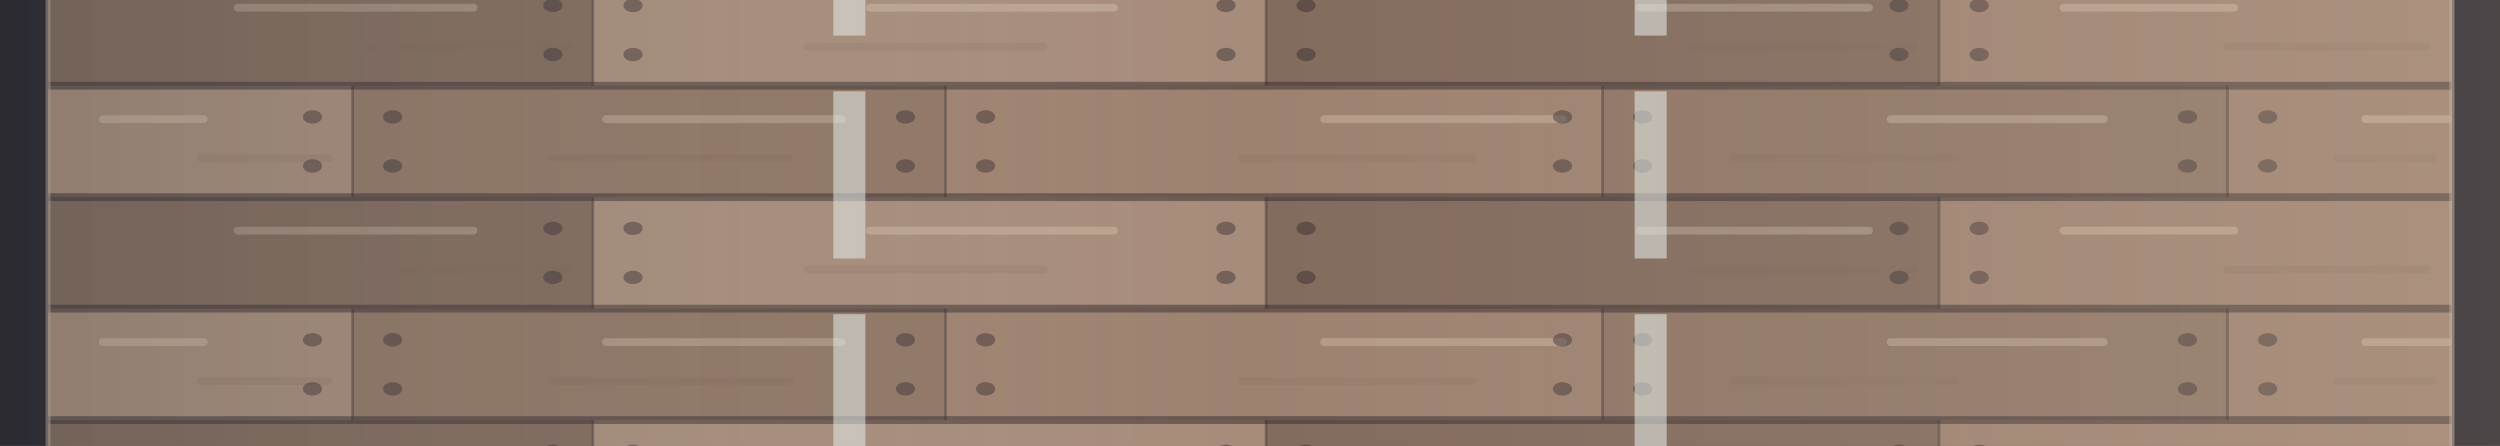
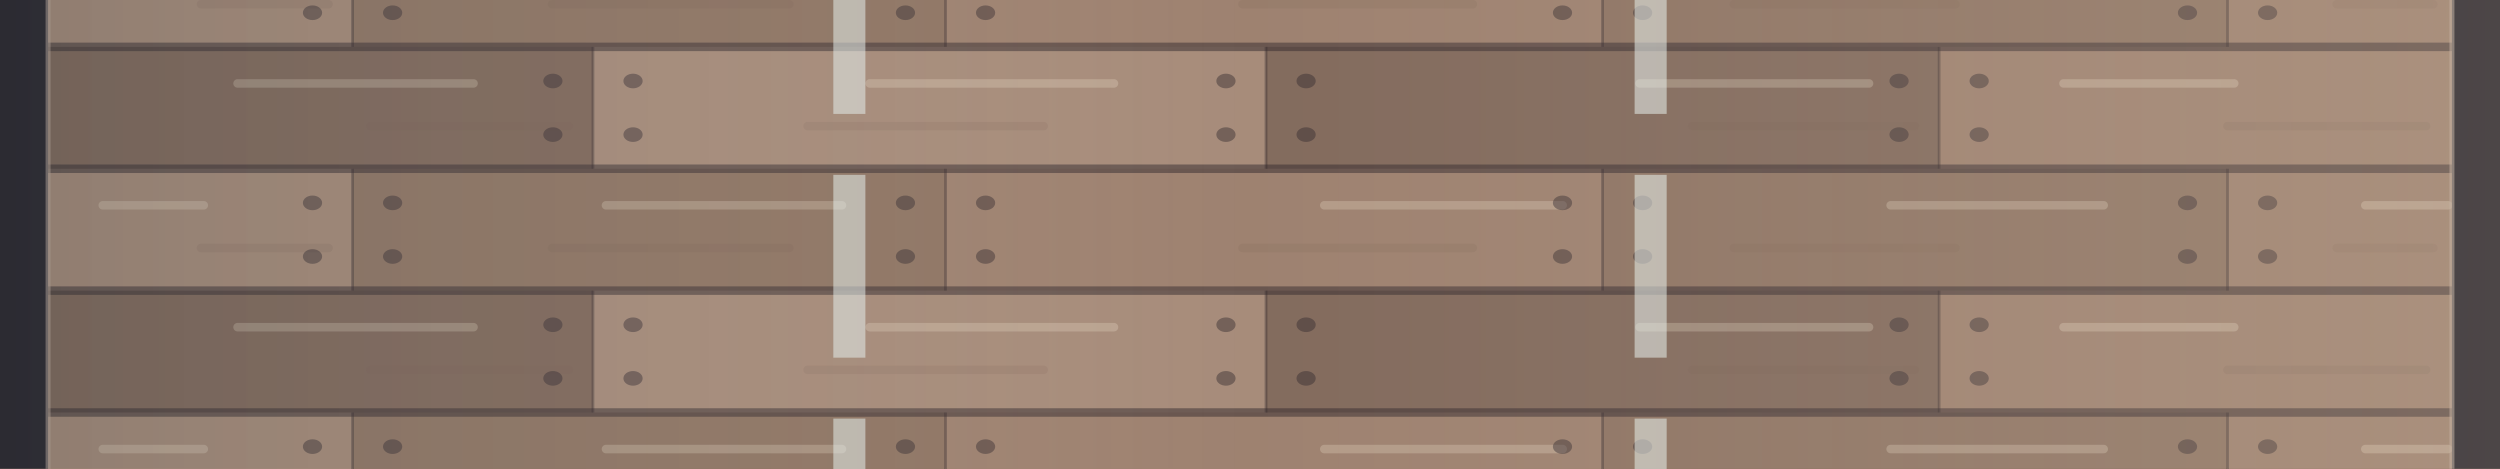
- <svg xmlns="http://www.w3.org/2000/svg" width="858" height="153" viewBox="0 0 858 153">
-   <rect width="858" height="153" fill="#8E7362" />
-   <rect x="0" y="-47.08" width="121" height="38.85" fill="#a58a78" />
-   <rect x="121" y="-47.08" width="203.5" height="38.85" fill="#907664" />
-   <rect x="324.5" y="-47.08" width="225.5" height="38.85" fill="#9e8270" />
-   <rect x="550" y="-47.08" width="214.5" height="38.85" fill="#8f7564" />
-   <rect x="764.5" y="-47.08" width="93.5" height="38.85" fill="#9c806e" />
-   <rect x="0" y="-8.83" width="203.5" height="38.85" fill="#826a5c" />
-   <rect x="203.5" y="-8.83" width="231" height="38.85" fill="#a78c7a" />
-   <rect x="434.5" y="-8.83" width="231" height="38.85" fill="#836b5d" />
-   <rect x="665.5" y="-8.83" width="192.5" height="38.85" fill="#9d816f" />
-   <rect x="0" y="29.42" width="121" height="38.85" fill="#a58a78" />
-   <rect x="121" y="29.42" width="203.5" height="38.85" fill="#907664" />
-   <rect x="324.5" y="29.42" width="225.5" height="38.85" fill="#9e8270" />
-   <rect x="550" y="29.42" width="214.5" height="38.85" fill="#8f7564" />
-   <rect x="764.5" y="29.42" width="93.5" height="38.85" fill="#9c806e" />
-   <rect x="0" y="67.67" width="203.5" height="38.85" fill="#826a5c" />
-   <rect x="203.5" y="67.67" width="231" height="38.85" fill="#a78c7a" />
-   <rect x="434.5" y="67.67" width="231" height="38.85" fill="#836b5d" />
-   <rect x="665.5" y="67.67" width="192.5" height="38.85" fill="#9d816f" />
-   <rect x="0" y="105.92" width="121" height="38.85" fill="#a58a78" />
-   <rect x="121" y="105.92" width="203.5" height="38.85" fill="#907664" />
-   <rect x="324.5" y="105.92" width="225.5" height="38.85" fill="#9e8270" />
-   <rect x="550" y="105.92" width="214.5" height="38.85" fill="#8f7564" />
-   <rect x="764.5" y="105.92" width="93.5" height="38.85" fill="#9c806e" />
-   <rect x="0" y="144.17" width="203.5" height="38.85" fill="#826a5c" />
-   <rect x="203.5" y="144.17" width="231" height="38.85" fill="#a78c7a" />
-   <rect x="434.5" y="144.17" width="231" height="38.85" fill="#836b5d" />
-   <rect x="665.5" y="144.17" width="192.5" height="38.85" fill="#9d816f" />
-   <rect x="0" y="182.42" width="121" height="38.85" fill="#a58a78" />
-   <rect x="121" y="182.42" width="203.5" height="38.85" fill="#907664" />
-   <rect x="324.5" y="182.42" width="225.5" height="38.85" fill="#9e8270" />
-   <rect x="550" y="182.42" width="214.5" height="38.85" fill="#8f7564" />
-   <rect x="764.5" y="182.42" width="93.5" height="38.85" fill="#9c806e" />
-   <rect x="0" y="220.67" width="203.5" height="38.85" fill="#826a5c" />
-   <rect x="203.5" y="220.67" width="231" height="38.85" fill="#a78c7a" />
-   <rect x="434.5" y="220.67" width="231" height="38.85" fill="#836b5d" />
-   <rect x="665.5" y="220.67" width="192.5" height="38.85" fill="#9d816f" />
-   <path d="M35.27 -35.6H69.94" stroke="#FFF6DE" stroke-opacity="0.22" stroke-width="2.68" stroke-linecap="round" />
-   <path d="M68.98 -22.21H112.75" stroke="#786255" stroke-opacity="0.16" stroke-width="2.68" stroke-linecap="round" />
-   <path d="M207.97 -35.6H288.97" stroke="#FFF6DE" stroke-opacity="0.22" stroke-width="2.68" stroke-linecap="round" />
-   <path d="M189.42 -22.21H270.93" stroke="#786255" stroke-opacity="0.16" stroke-width="2.68" stroke-linecap="round" />
-   <path d="M454.48 -35.6H536.31" stroke="#FFF6DE" stroke-opacity="0.22" stroke-width="2.68" stroke-linecap="round" />
-   <path d="M426.4 -22.21H505.49" stroke="#786255" stroke-opacity="0.16" stroke-width="2.68" stroke-linecap="round" />
-   <path d="M648.86 -35.6H721.99" stroke="#FFF6DE" stroke-opacity="0.22" stroke-width="2.68" stroke-linecap="round" />
-   <path d="M595.03 -22.21H671.11" stroke="#786255" stroke-opacity="0.16" stroke-width="2.68" stroke-linecap="round" />
-   <path d="M811.77 -35.6H840.24" stroke="#FFF6DE" stroke-opacity="0.22" stroke-width="2.68" stroke-linecap="round" />
-   <path d="M801.96 -22.21H835.09" stroke="#786255" stroke-opacity="0.16" stroke-width="2.68" stroke-linecap="round" />
-   <path d="M81.53 2.65H162.53" stroke="#FFF6DE" stroke-opacity="0.22" stroke-width="2.68" stroke-linecap="round" />
-   <path d="M127.09 16.04H195.25" stroke="#786255" stroke-opacity="0.16" stroke-width="2.68" stroke-linecap="round" />
-   <path d="M298.49 2.65H382.31" stroke="#FFF6DE" stroke-opacity="0.22" stroke-width="2.68" stroke-linecap="round" />
-   <path d="M277.17 16.04H358.19" stroke="#786255" stroke-opacity="0.16" stroke-width="2.68" stroke-linecap="round" />
-   <path d="M562.7 2.65H641.46" stroke="#FFF6DE" stroke-opacity="0.22" stroke-width="2.68" stroke-linecap="round" />
-   <path d="M580.67 16.04H657.25" stroke="#786255" stroke-opacity="0.16" stroke-width="2.68" stroke-linecap="round" />
-   <path d="M708.18 2.65H766.8" stroke="#FFF6DE" stroke-opacity="0.22" stroke-width="2.68" stroke-linecap="round" />
-   <path d="M764.45 16.04H832.66" stroke="#786255" stroke-opacity="0.16" stroke-width="2.68" stroke-linecap="round" />
-   <path d="M35.27 40.9H69.94" stroke="#FFF6DE" stroke-opacity="0.22" stroke-width="2.68" stroke-linecap="round" />
-   <path d="M68.98 54.29H112.75" stroke="#786255" stroke-opacity="0.16" stroke-width="2.68" stroke-linecap="round" />
-   <path d="M207.97 40.9H288.97" stroke="#FFF6DE" stroke-opacity="0.22" stroke-width="2.68" stroke-linecap="round" />
-   <path d="M189.42 54.29H270.93" stroke="#786255" stroke-opacity="0.16" stroke-width="2.68" stroke-linecap="round" />
-   <path d="M454.48 40.9H536.31" stroke="#FFF6DE" stroke-opacity="0.22" stroke-width="2.68" stroke-linecap="round" />
-   <path d="M426.4 54.29H505.49" stroke="#786255" stroke-opacity="0.16" stroke-width="2.68" stroke-linecap="round" />
-   <path d="M648.86 40.9H721.99" stroke="#FFF6DE" stroke-opacity="0.22" stroke-width="2.68" stroke-linecap="round" />
-   <path d="M595.03 54.29H671.11" stroke="#786255" stroke-opacity="0.16" stroke-width="2.68" stroke-linecap="round" />
-   <path d="M811.77 40.9H840.24" stroke="#FFF6DE" stroke-opacity="0.22" stroke-width="2.68" stroke-linecap="round" />
-   <path d="M801.96 54.29H835.09" stroke="#786255" stroke-opacity="0.16" stroke-width="2.68" stroke-linecap="round" />
-   <path d="M81.53 79.15H162.53" stroke="#FFF6DE" stroke-opacity="0.22" stroke-width="2.68" stroke-linecap="round" />
-   <path d="M127.09 92.54H195.25" stroke="#786255" stroke-opacity="0.16" stroke-width="2.68" stroke-linecap="round" />
-   <path d="M298.49 79.15H382.31" stroke="#FFF6DE" stroke-opacity="0.22" stroke-width="2.68" stroke-linecap="round" />
-   <path d="M277.17 92.54H358.19" stroke="#786255" stroke-opacity="0.16" stroke-width="2.68" stroke-linecap="round" />
-   <path d="M562.7 79.15H641.46" stroke="#FFF6DE" stroke-opacity="0.22" stroke-width="2.68" stroke-linecap="round" />
-   <path d="M580.67 92.54H657.25" stroke="#786255" stroke-opacity="0.16" stroke-width="2.68" stroke-linecap="round" />
-   <path d="M708.18 79.15H766.8" stroke="#FFF6DE" stroke-opacity="0.22" stroke-width="2.68" stroke-linecap="round" />
-   <path d="M764.45 92.54H832.66" stroke="#786255" stroke-opacity="0.16" stroke-width="2.68" stroke-linecap="round" />
-   <path d="M35.27 117.4H69.94" stroke="#FFF6DE" stroke-opacity="0.22" stroke-width="2.68" stroke-linecap="round" />
-   <path d="M68.98 130.79H112.75" stroke="#786255" stroke-opacity="0.16" stroke-width="2.68" stroke-linecap="round" />
-   <path d="M207.97 117.4H288.97" stroke="#FFF6DE" stroke-opacity="0.22" stroke-width="2.68" stroke-linecap="round" />
-   <path d="M189.42 130.79H270.93" stroke="#786255" stroke-opacity="0.16" stroke-width="2.68" stroke-linecap="round" />
-   <path d="M454.48 117.4H536.31" stroke="#FFF6DE" stroke-opacity="0.22" stroke-width="2.68" stroke-linecap="round" />
-   <path d="M426.4 130.79H505.49" stroke="#786255" stroke-opacity="0.16" stroke-width="2.68" stroke-linecap="round" />
-   <path d="M648.86 117.4H721.99" stroke="#FFF6DE" stroke-opacity="0.22" stroke-width="2.68" stroke-linecap="round" />
-   <path d="M595.03 130.79H671.11" stroke="#786255" stroke-opacity="0.16" stroke-width="2.68" stroke-linecap="round" />
-   <path d="M811.77 117.4H840.24" stroke="#FFF6DE" stroke-opacity="0.22" stroke-width="2.68" stroke-linecap="round" />
-   <path d="M801.96 130.79H835.09" stroke="#786255" stroke-opacity="0.16" stroke-width="2.68" stroke-linecap="round" />
-   <path d="M81.53 155.65H162.53" stroke="#FFF6DE" stroke-opacity="0.22" stroke-width="2.68" stroke-linecap="round" />
-   <path d="M127.09 169.04H195.25" stroke="#786255" stroke-opacity="0.16" stroke-width="2.68" stroke-linecap="round" />
-   <path d="M298.49 155.65H382.31" stroke="#FFF6DE" stroke-opacity="0.22" stroke-width="2.68" stroke-linecap="round" />
-   <path d="M277.17 169.04H358.19" stroke="#786255" stroke-opacity="0.16" stroke-width="2.68" stroke-linecap="round" />
-   <path d="M562.7 155.65H641.46" stroke="#FFF6DE" stroke-opacity="0.22" stroke-width="2.68" stroke-linecap="round" />
-   <path d="M580.67 169.04H657.25" stroke="#786255" stroke-opacity="0.16" stroke-width="2.68" stroke-linecap="round" />
-   <path d="M708.18 155.65H766.8" stroke="#FFF6DE" stroke-opacity="0.22" stroke-width="2.68" stroke-linecap="round" />
-   <path d="M764.45 169.04H832.66" stroke="#786255" stroke-opacity="0.16" stroke-width="2.68" stroke-linecap="round" />
-   <path d="M35.27 193.9H69.94" stroke="#FFF6DE" stroke-opacity="0.22" stroke-width="2.68" stroke-linecap="round" />
-   <path d="M68.98 207.29H112.75" stroke="#786255" stroke-opacity="0.16" stroke-width="2.68" stroke-linecap="round" />
-   <path d="M207.97 193.9H288.97" stroke="#FFF6DE" stroke-opacity="0.22" stroke-width="2.68" stroke-linecap="round" />
-   <path d="M189.42 207.29H270.93" stroke="#786255" stroke-opacity="0.16" stroke-width="2.68" stroke-linecap="round" />
-   <path d="M454.48 193.9H536.31" stroke="#FFF6DE" stroke-opacity="0.22" stroke-width="2.68" stroke-linecap="round" />
-   <path d="M426.4 207.29H505.49" stroke="#786255" stroke-opacity="0.16" stroke-width="2.68" stroke-linecap="round" />
-   <path d="M648.86 193.9H721.99" stroke="#FFF6DE" stroke-opacity="0.22" stroke-width="2.68" stroke-linecap="round" />
-   <path d="M595.03 207.29H671.11" stroke="#786255" stroke-opacity="0.16" stroke-width="2.68" stroke-linecap="round" />
-   <path d="M811.77 193.9H840.24" stroke="#FFF6DE" stroke-opacity="0.22" stroke-width="2.68" stroke-linecap="round" />
-   <path d="M801.96 207.29H835.09" stroke="#786255" stroke-opacity="0.16" stroke-width="2.68" stroke-linecap="round" />
-   <path d="M81.53 232.15H162.53" stroke="#FFF6DE" stroke-opacity="0.22" stroke-width="2.68" stroke-linecap="round" />
-   <path d="M127.09 245.54H195.25" stroke="#786255" stroke-opacity="0.16" stroke-width="2.68" stroke-linecap="round" />
-   <path d="M298.49 232.15H382.31" stroke="#FFF6DE" stroke-opacity="0.22" stroke-width="2.68" stroke-linecap="round" />
-   <path d="M277.17 245.54H358.19" stroke="#786255" stroke-opacity="0.16" stroke-width="2.68" stroke-linecap="round" />
-   <path d="M562.7 232.15H641.46" stroke="#FFF6DE" stroke-opacity="0.22" stroke-width="2.68" stroke-linecap="round" />
-   <path d="M580.67 245.54H657.25" stroke="#786255" stroke-opacity="0.16" stroke-width="2.68" stroke-linecap="round" />
-   <path d="M708.18 232.15H766.8" stroke="#FFF6DE" stroke-opacity="0.22" stroke-width="2.68" stroke-linecap="round" />
-   <path d="M764.45 245.54H832.66" stroke="#786255" stroke-opacity="0.16" stroke-width="2.68" stroke-linecap="round" />
-   <path d="M121 -47.08V-8.83" stroke="#352B2F" stroke-opacity=".38" stroke-width="0.95" />
-   <path d="M324.5 -47.08V-8.83" stroke="#352B2F" stroke-opacity=".38" stroke-width="0.95" />
-   <path d="M550 -47.08V-8.83" stroke="#352B2F" stroke-opacity=".38" stroke-width="0.95" />
-   <path d="M764.5 -47.08V-8.83" stroke="#352B2F" stroke-opacity=".38" stroke-width="0.95" />
-   <path d="M0 -47.08H858" stroke="#352B2F" stroke-opacity=".5" stroke-width="2.68" />
-   <path d="M203.5 -8.83V29.42" stroke="#352B2F" stroke-opacity=".38" stroke-width="0.95" />
-   <path d="M434.5 -8.83V29.42" stroke="#352B2F" stroke-opacity=".38" stroke-width="0.95" />
-   <path d="M665.5 -8.83V29.42" stroke="#352B2F" stroke-opacity=".38" stroke-width="0.95" />
-   <path d="M0 -8.83H858" stroke="#352B2F" stroke-opacity=".5" stroke-width="2.68" />
-   <path d="M121 29.42V67.67" stroke="#352B2F" stroke-opacity=".38" stroke-width="0.95" />
-   <path d="M324.5 29.42V67.67" stroke="#352B2F" stroke-opacity=".38" stroke-width="0.95" />
-   <path d="M550 29.42V67.67" stroke="#352B2F" stroke-opacity=".38" stroke-width="0.95" />
-   <path d="M764.5 29.42V67.67" stroke="#352B2F" stroke-opacity=".38" stroke-width="0.95" />
-   <path d="M0 29.42H858" stroke="#352B2F" stroke-opacity=".5" stroke-width="2.68" />
-   <path d="M203.5 67.67V105.92" stroke="#352B2F" stroke-opacity=".38" stroke-width="0.95" />
-   <path d="M434.5 67.67V105.92" stroke="#352B2F" stroke-opacity=".38" stroke-width="0.95" />
-   <path d="M665.5 67.67V105.92" stroke="#352B2F" stroke-opacity=".38" stroke-width="0.95" />
-   <path d="M0 67.67H858" stroke="#352B2F" stroke-opacity=".5" stroke-width="2.68" />
-   <path d="M121 105.92V144.17" stroke="#352B2F" stroke-opacity=".38" stroke-width="0.95" />
-   <path d="M324.5 105.92V144.17" stroke="#352B2F" stroke-opacity=".38" stroke-width="0.95" />
-   <path d="M550 105.92V144.17" stroke="#352B2F" stroke-opacity=".38" stroke-width="0.95" />
-   <path d="M764.5 105.92V144.17" stroke="#352B2F" stroke-opacity=".38" stroke-width="0.95" />
-   <path d="M0 105.92H858" stroke="#352B2F" stroke-opacity=".5" stroke-width="2.68" />
-   <path d="M203.5 144.17V182.42" stroke="#352B2F" stroke-opacity=".38" stroke-width="0.95" />
-   <path d="M434.5 144.17V182.42" stroke="#352B2F" stroke-opacity=".38" stroke-width="0.95" />
-   <path d="M665.5 144.17V182.42" stroke="#352B2F" stroke-opacity=".38" stroke-width="0.95" />
-   <path d="M0 144.17H858" stroke="#352B2F" stroke-opacity=".5" stroke-width="2.68" />
-   <path d="M121 182.42V220.67" stroke="#352B2F" stroke-opacity=".38" stroke-width="0.95" />
-   <path d="M324.5 182.42V220.67" stroke="#352B2F" stroke-opacity=".38" stroke-width="0.95" />
-   <path d="M550 182.42V220.67" stroke="#352B2F" stroke-opacity=".38" stroke-width="0.95" />
-   <path d="M764.5 182.42V220.67" stroke="#352B2F" stroke-opacity=".38" stroke-width="0.95" />
-   <path d="M0 182.42H858" stroke="#352B2F" stroke-opacity=".5" stroke-width="2.68" />
-   <path d="M203.5 220.67V258.92" stroke="#352B2F" stroke-opacity=".38" stroke-width="0.95" />
-   <path d="M434.5 220.67V258.92" stroke="#352B2F" stroke-opacity=".38" stroke-width="0.95" />
-   <path d="M665.5 220.67V258.92" stroke="#352B2F" stroke-opacity=".38" stroke-width="0.95" />
-   <path d="M0 220.67H858" stroke="#352B2F" stroke-opacity=".5" stroke-width="2.68" />
-   <ellipse cx="107.25" cy="-36.37" rx="3.3" ry="2.3" fill="#352B2F" fill-opacity=".45" />
-   <ellipse cx="107.25" cy="-19.54" rx="3.3" ry="2.3" fill="#352B2F" fill-opacity=".45" />
-   <ellipse cx="134.75" cy="-36.37" rx="3.3" ry="2.3" fill="#352B2F" fill-opacity=".45" />
-   <ellipse cx="134.75" cy="-19.54" rx="3.3" ry="2.3" fill="#352B2F" fill-opacity=".45" />
-   <ellipse cx="310.75" cy="-36.37" rx="3.3" ry="2.3" fill="#352B2F" fill-opacity=".45" />
-   <ellipse cx="310.75" cy="-19.54" rx="3.3" ry="2.3" fill="#352B2F" fill-opacity=".45" />
-   <ellipse cx="338.25" cy="-36.37" rx="3.3" ry="2.3" fill="#352B2F" fill-opacity=".45" />
-   <ellipse cx="338.25" cy="-19.54" rx="3.3" ry="2.3" fill="#352B2F" fill-opacity=".45" />
-   <ellipse cx="536.25" cy="-36.37" rx="3.3" ry="2.3" fill="#352B2F" fill-opacity=".45" />
-   <ellipse cx="536.25" cy="-19.54" rx="3.3" ry="2.3" fill="#352B2F" fill-opacity=".45" />
-   <ellipse cx="563.75" cy="-36.37" rx="3.3" ry="2.3" fill="#352B2F" fill-opacity=".45" />
-   <ellipse cx="563.75" cy="-19.54" rx="3.3" ry="2.3" fill="#352B2F" fill-opacity=".45" />
-   <ellipse cx="750.75" cy="-36.37" rx="3.3" ry="2.3" fill="#352B2F" fill-opacity=".45" />
-   <ellipse cx="750.75" cy="-19.54" rx="3.3" ry="2.3" fill="#352B2F" fill-opacity=".45" />
-   <ellipse cx="778.25" cy="-36.37" rx="3.3" ry="2.3" fill="#352B2F" fill-opacity=".45" />
-   <ellipse cx="778.25" cy="-19.54" rx="3.3" ry="2.3" fill="#352B2F" fill-opacity=".45" />
-   <ellipse cx="189.75" cy="1.88" rx="3.3" ry="2.3" fill="#352B2F" fill-opacity=".45" />
-   <ellipse cx="189.75" cy="18.71" rx="3.3" ry="2.3" fill="#352B2F" fill-opacity=".45" />
-   <ellipse cx="217.25" cy="1.88" rx="3.3" ry="2.3" fill="#352B2F" fill-opacity=".45" />
-   <ellipse cx="217.25" cy="18.71" rx="3.3" ry="2.3" fill="#352B2F" fill-opacity=".45" />
-   <ellipse cx="420.75" cy="1.88" rx="3.3" ry="2.3" fill="#352B2F" fill-opacity=".45" />
-   <ellipse cx="420.75" cy="18.71" rx="3.3" ry="2.3" fill="#352B2F" fill-opacity=".45" />
-   <ellipse cx="448.25" cy="1.88" rx="3.3" ry="2.3" fill="#352B2F" fill-opacity=".45" />
-   <ellipse cx="448.25" cy="18.71" rx="3.3" ry="2.3" fill="#352B2F" fill-opacity=".45" />
-   <ellipse cx="651.75" cy="1.88" rx="3.3" ry="2.3" fill="#352B2F" fill-opacity=".45" />
-   <ellipse cx="651.75" cy="18.71" rx="3.3" ry="2.3" fill="#352B2F" fill-opacity=".45" />
-   <ellipse cx="679.25" cy="1.88" rx="3.3" ry="2.3" fill="#352B2F" fill-opacity=".45" />
-   <ellipse cx="679.25" cy="18.71" rx="3.3" ry="2.3" fill="#352B2F" fill-opacity=".45" />
-   <ellipse cx="107.25" cy="40.13" rx="3.3" ry="2.3" fill="#352B2F" fill-opacity=".45" />
-   <ellipse cx="107.25" cy="56.96" rx="3.3" ry="2.3" fill="#352B2F" fill-opacity=".45" />
-   <ellipse cx="134.75" cy="40.13" rx="3.3" ry="2.3" fill="#352B2F" fill-opacity=".45" />
-   <ellipse cx="134.75" cy="56.96" rx="3.3" ry="2.3" fill="#352B2F" fill-opacity=".45" />
-   <ellipse cx="310.75" cy="40.13" rx="3.3" ry="2.3" fill="#352B2F" fill-opacity=".45" />
-   <ellipse cx="310.75" cy="56.96" rx="3.3" ry="2.3" fill="#352B2F" fill-opacity=".45" />
-   <ellipse cx="338.25" cy="40.13" rx="3.3" ry="2.3" fill="#352B2F" fill-opacity=".45" />
-   <ellipse cx="338.25" cy="56.96" rx="3.3" ry="2.3" fill="#352B2F" fill-opacity=".45" />
-   <ellipse cx="536.25" cy="40.13" rx="3.3" ry="2.3" fill="#352B2F" fill-opacity=".45" />
-   <ellipse cx="536.25" cy="56.96" rx="3.3" ry="2.3" fill="#352B2F" fill-opacity=".45" />
-   <ellipse cx="563.75" cy="40.13" rx="3.3" ry="2.3" fill="#352B2F" fill-opacity=".45" />
-   <ellipse cx="563.75" cy="56.96" rx="3.3" ry="2.3" fill="#352B2F" fill-opacity=".45" />
-   <ellipse cx="750.75" cy="40.13" rx="3.3" ry="2.3" fill="#352B2F" fill-opacity=".45" />
-   <ellipse cx="750.75" cy="56.96" rx="3.3" ry="2.3" fill="#352B2F" fill-opacity=".45" />
-   <ellipse cx="778.25" cy="40.13" rx="3.3" ry="2.3" fill="#352B2F" fill-opacity=".45" />
-   <ellipse cx="778.25" cy="56.96" rx="3.3" ry="2.3" fill="#352B2F" fill-opacity=".45" />
-   <ellipse cx="189.75" cy="78.38" rx="3.3" ry="2.3" fill="#352B2F" fill-opacity=".45" />
-   <ellipse cx="189.75" cy="95.21" rx="3.3" ry="2.3" fill="#352B2F" fill-opacity=".45" />
-   <ellipse cx="217.25" cy="78.38" rx="3.3" ry="2.3" fill="#352B2F" fill-opacity=".45" />
-   <ellipse cx="217.25" cy="95.21" rx="3.3" ry="2.3" fill="#352B2F" fill-opacity=".45" />
-   <ellipse cx="420.75" cy="78.38" rx="3.3" ry="2.3" fill="#352B2F" fill-opacity=".45" />
-   <ellipse cx="420.75" cy="95.21" rx="3.3" ry="2.3" fill="#352B2F" fill-opacity=".45" />
-   <ellipse cx="448.25" cy="78.38" rx="3.3" ry="2.3" fill="#352B2F" fill-opacity=".45" />
-   <ellipse cx="448.25" cy="95.21" rx="3.3" ry="2.3" fill="#352B2F" fill-opacity=".45" />
-   <ellipse cx="651.75" cy="78.38" rx="3.3" ry="2.3" fill="#352B2F" fill-opacity=".45" />
-   <ellipse cx="651.75" cy="95.21" rx="3.3" ry="2.3" fill="#352B2F" fill-opacity=".45" />
-   <ellipse cx="679.25" cy="78.38" rx="3.3" ry="2.3" fill="#352B2F" fill-opacity=".45" />
-   <ellipse cx="679.25" cy="95.21" rx="3.3" ry="2.3" fill="#352B2F" fill-opacity=".45" />
-   <ellipse cx="107.25" cy="116.63" rx="3.3" ry="2.3" fill="#352B2F" fill-opacity=".45" />
-   <ellipse cx="107.25" cy="133.46" rx="3.3" ry="2.3" fill="#352B2F" fill-opacity=".45" />
-   <ellipse cx="134.75" cy="116.63" rx="3.3" ry="2.3" fill="#352B2F" fill-opacity=".45" />
-   <ellipse cx="134.75" cy="133.46" rx="3.3" ry="2.3" fill="#352B2F" fill-opacity=".45" />
-   <ellipse cx="310.75" cy="116.63" rx="3.3" ry="2.3" fill="#352B2F" fill-opacity=".45" />
-   <ellipse cx="310.75" cy="133.46" rx="3.3" ry="2.3" fill="#352B2F" fill-opacity=".45" />
-   <ellipse cx="338.25" cy="116.63" rx="3.3" ry="2.3" fill="#352B2F" fill-opacity=".45" />
-   <ellipse cx="338.25" cy="133.46" rx="3.3" ry="2.3" fill="#352B2F" fill-opacity=".45" />
-   <ellipse cx="536.25" cy="116.63" rx="3.3" ry="2.3" fill="#352B2F" fill-opacity=".45" />
-   <ellipse cx="536.25" cy="133.46" rx="3.3" ry="2.3" fill="#352B2F" fill-opacity=".45" />
-   <ellipse cx="563.75" cy="116.63" rx="3.3" ry="2.3" fill="#352B2F" fill-opacity=".45" />
-   <ellipse cx="563.75" cy="133.46" rx="3.3" ry="2.3" fill="#352B2F" fill-opacity=".45" />
-   <ellipse cx="750.75" cy="116.63" rx="3.3" ry="2.3" fill="#352B2F" fill-opacity=".45" />
-   <ellipse cx="750.75" cy="133.46" rx="3.3" ry="2.3" fill="#352B2F" fill-opacity=".45" />
-   <ellipse cx="778.25" cy="116.63" rx="3.3" ry="2.3" fill="#352B2F" fill-opacity=".45" />
-   <ellipse cx="778.25" cy="133.46" rx="3.3" ry="2.3" fill="#352B2F" fill-opacity=".45" />
-   <ellipse cx="189.75" cy="154.88" rx="3.3" ry="2.3" fill="#352B2F" fill-opacity=".45" />
-   <ellipse cx="189.75" cy="171.71" rx="3.3" ry="2.3" fill="#352B2F" fill-opacity=".45" />
-   <ellipse cx="217.25" cy="154.88" rx="3.3" ry="2.3" fill="#352B2F" fill-opacity=".45" />
-   <ellipse cx="217.25" cy="171.71" rx="3.3" ry="2.3" fill="#352B2F" fill-opacity=".45" />
-   <ellipse cx="420.75" cy="154.88" rx="3.3" ry="2.3" fill="#352B2F" fill-opacity=".45" />
-   <ellipse cx="420.75" cy="171.71" rx="3.3" ry="2.3" fill="#352B2F" fill-opacity=".45" />
-   <ellipse cx="448.25" cy="154.88" rx="3.3" ry="2.3" fill="#352B2F" fill-opacity=".45" />
-   <ellipse cx="448.25" cy="171.71" rx="3.3" ry="2.3" fill="#352B2F" fill-opacity=".45" />
-   <ellipse cx="651.75" cy="154.88" rx="3.3" ry="2.3" fill="#352B2F" fill-opacity=".45" />
-   <ellipse cx="651.75" cy="171.71" rx="3.3" ry="2.3" fill="#352B2F" fill-opacity=".45" />
-   <ellipse cx="679.25" cy="154.88" rx="3.3" ry="2.3" fill="#352B2F" fill-opacity=".45" />
-   <ellipse cx="679.25" cy="171.71" rx="3.3" ry="2.3" fill="#352B2F" fill-opacity=".45" />
-   <ellipse cx="107.25" cy="193.13" rx="3.3" ry="2.3" fill="#352B2F" fill-opacity=".45" />
-   <ellipse cx="107.25" cy="209.96" rx="3.3" ry="2.3" fill="#352B2F" fill-opacity=".45" />
-   <ellipse cx="134.75" cy="193.13" rx="3.3" ry="2.3" fill="#352B2F" fill-opacity=".45" />
-   <ellipse cx="134.75" cy="209.96" rx="3.3" ry="2.3" fill="#352B2F" fill-opacity=".45" />
-   <ellipse cx="310.75" cy="193.13" rx="3.3" ry="2.3" fill="#352B2F" fill-opacity=".45" />
-   <ellipse cx="310.75" cy="209.96" rx="3.3" ry="2.3" fill="#352B2F" fill-opacity=".45" />
-   <ellipse cx="338.25" cy="193.13" rx="3.3" ry="2.3" fill="#352B2F" fill-opacity=".45" />
-   <ellipse cx="338.25" cy="209.96" rx="3.3" ry="2.3" fill="#352B2F" fill-opacity=".45" />
-   <ellipse cx="536.25" cy="193.13" rx="3.3" ry="2.3" fill="#352B2F" fill-opacity=".45" />
-   <ellipse cx="536.25" cy="209.96" rx="3.3" ry="2.3" fill="#352B2F" fill-opacity=".45" />
-   <ellipse cx="563.75" cy="193.13" rx="3.3" ry="2.3" fill="#352B2F" fill-opacity=".45" />
-   <ellipse cx="563.75" cy="209.96" rx="3.3" ry="2.3" fill="#352B2F" fill-opacity=".45" />
-   <ellipse cx="750.75" cy="193.13" rx="3.3" ry="2.3" fill="#352B2F" fill-opacity=".45" />
-   <ellipse cx="750.75" cy="209.96" rx="3.3" ry="2.3" fill="#352B2F" fill-opacity=".45" />
-   <ellipse cx="778.25" cy="193.13" rx="3.3" ry="2.3" fill="#352B2F" fill-opacity=".45" />
-   <ellipse cx="778.25" cy="209.96" rx="3.3" ry="2.3" fill="#352B2F" fill-opacity=".45" />
-   <ellipse cx="189.75" cy="231.38" rx="3.3" ry="2.3" fill="#352B2F" fill-opacity=".45" />
-   <ellipse cx="189.75" cy="248.21" rx="3.3" ry="2.3" fill="#352B2F" fill-opacity=".45" />
-   <ellipse cx="217.25" cy="231.38" rx="3.3" ry="2.3" fill="#352B2F" fill-opacity=".45" />
-   <ellipse cx="217.25" cy="248.21" rx="3.3" ry="2.3" fill="#352B2F" fill-opacity=".45" />
-   <ellipse cx="420.75" cy="231.38" rx="3.3" ry="2.3" fill="#352B2F" fill-opacity=".45" />
-   <ellipse cx="420.75" cy="248.21" rx="3.3" ry="2.3" fill="#352B2F" fill-opacity=".45" />
-   <ellipse cx="448.25" cy="231.38" rx="3.3" ry="2.3" fill="#352B2F" fill-opacity=".45" />
-   <ellipse cx="448.25" cy="248.21" rx="3.3" ry="2.3" fill="#352B2F" fill-opacity=".45" />
-   <ellipse cx="651.75" cy="231.38" rx="3.3" ry="2.3" fill="#352B2F" fill-opacity=".45" />
-   <ellipse cx="651.75" cy="248.21" rx="3.3" ry="2.3" fill="#352B2F" fill-opacity=".45" />
-   <ellipse cx="679.25" cy="231.38" rx="3.3" ry="2.3" fill="#352B2F" fill-opacity=".45" />
-   <ellipse cx="679.25" cy="248.21" rx="3.3" ry="2.3" fill="#352B2F" fill-opacity=".45" />
-   <rect x="286" y="-45.16" width="11" height="57.37" fill="#E6EFEA" fill-opacity=".55" />
-   <rect x="561" y="-45.16" width="11" height="57.37" fill="#E6EFEA" fill-opacity=".55" />
-   <rect x="286" y="31.34" width="11" height="57.37" fill="#E6EFEA" fill-opacity=".55" />
-   <rect x="561" y="31.34" width="11" height="57.37" fill="#E6EFEA" fill-opacity=".55" />
-   <rect x="286" y="107.84" width="11" height="57.37" fill="#E6EFEA" fill-opacity=".55" />
-   <rect x="561" y="107.84" width="11" height="57.37" fill="#E6EFEA" fill-opacity=".55" />
-   <rect x="286" y="184.34" width="11" height="57.37" fill="#E6EFEA" fill-opacity=".55" />
-   <rect x="561" y="184.34" width="11" height="57.37" fill="#E6EFEA" fill-opacity=".55" />
-   <rect x="0" y="0" width="16.5" height="153" fill="#2F2A30" />
-   <rect x="841.5" y="0" width="16.5" height="153" fill="#2F2A30" />
-   <path d="M16.5 0V153M841.5 0V153" stroke="#bba89b" stroke-opacity=".55" stroke-width="1.72" />
+ <svg xmlns="http://www.w3.org/2000/svg" width="816" height="153" viewBox="0 0 816 153">
+   <rect width="816" height="153" fill="#8E7362" />
+   <rect x="0" y="-64.26" width="193.54" height="40.38" fill="#826a5c" />
+   <rect x="193.54" y="-64.26" width="219.69" height="40.38" fill="#a78c7a" />
+   <rect x="413.23" y="-64.26" width="219.69" height="40.38" fill="#836b5d" />
+   <rect x="632.92" y="-64.26" width="183.08" height="40.38" fill="#9d816f" />
+   <rect x="0" y="-24.48" width="115.08" height="40.38" fill="#a58a78" />
+   <rect x="115.08" y="-24.48" width="193.54" height="40.38" fill="#907664" />
+   <rect x="308.62" y="-24.48" width="214.46" height="40.38" fill="#9e8270" />
+   <rect x="523.08" y="-24.48" width="204" height="40.38" fill="#8f7564" />
+   <rect x="727.08" y="-24.48" width="88.92" height="40.38" fill="#9c806e" />
+   <rect x="0" y="15.3" width="193.54" height="40.38" fill="#826a5c" />
+   <rect x="193.54" y="15.3" width="219.69" height="40.38" fill="#a78c7a" />
+   <rect x="413.23" y="15.3" width="219.69" height="40.38" fill="#836b5d" />
+   <rect x="632.92" y="15.3" width="183.08" height="40.38" fill="#9d816f" />
+   <rect x="0" y="55.08" width="115.08" height="40.38" fill="#a58a78" />
+   <rect x="115.08" y="55.08" width="193.54" height="40.38" fill="#907664" />
+   <rect x="308.62" y="55.08" width="214.46" height="40.38" fill="#9e8270" />
+   <rect x="523.08" y="55.08" width="204" height="40.38" fill="#8f7564" />
+   <rect x="727.08" y="55.08" width="88.92" height="40.38" fill="#9c806e" />
+   <rect x="0" y="94.86" width="193.54" height="40.38" fill="#826a5c" />
+   <rect x="193.54" y="94.86" width="219.69" height="40.38" fill="#a78c7a" />
+   <rect x="413.23" y="94.86" width="219.69" height="40.38" fill="#836b5d" />
+   <rect x="632.92" y="94.86" width="183.08" height="40.38" fill="#9d816f" />
+   <rect x="0" y="134.64" width="115.08" height="40.38" fill="#a58a78" />
+   <rect x="115.08" y="134.64" width="193.54" height="40.38" fill="#907664" />
+   <rect x="308.62" y="134.64" width="214.46" height="40.38" fill="#9e8270" />
+   <rect x="523.08" y="134.64" width="204" height="40.38" fill="#8f7564" />
+   <rect x="727.08" y="134.64" width="88.92" height="40.38" fill="#9c806e" />
+   <rect x="0" y="174.42" width="193.54" height="40.38" fill="#826a5c" />
+   <rect x="193.54" y="174.42" width="219.69" height="40.38" fill="#a78c7a" />
+   <rect x="413.23" y="174.42" width="219.69" height="40.38" fill="#836b5d" />
+   <rect x="632.92" y="174.42" width="183.08" height="40.38" fill="#9d816f" />
+   <rect x="0" y="214.2" width="115.08" height="40.38" fill="#a58a78" />
+   <rect x="115.08" y="214.2" width="193.54" height="40.38" fill="#907664" />
+   <rect x="308.62" y="214.2" width="214.46" height="40.38" fill="#9e8270" />
+   <rect x="523.08" y="214.2" width="204" height="40.38" fill="#8f7564" />
+   <rect x="727.08" y="214.2" width="88.92" height="40.38" fill="#9c806e" />
+   <path d="M77.54 -52.33H154.57" stroke="#FFF6DE" stroke-opacity="0.22" stroke-width="2.78" stroke-linecap="round" />
+   <path d="M120.87 -38.4H185.69" stroke="#786255" stroke-opacity="0.16" stroke-width="2.78" stroke-linecap="round" />
+   <path d="M283.88 -52.33H363.6" stroke="#FFF6DE" stroke-opacity="0.22" stroke-width="2.78" stroke-linecap="round" />
+   <path d="M263.6 -38.4H340.66" stroke="#786255" stroke-opacity="0.16" stroke-width="2.78" stroke-linecap="round" />
+   <path d="M535.16 -52.33H610.06" stroke="#FFF6DE" stroke-opacity="0.22" stroke-width="2.78" stroke-linecap="round" />
+   <path d="M552.25 -38.4H625.08" stroke="#786255" stroke-opacity="0.16" stroke-width="2.78" stroke-linecap="round" />
+   <path d="M673.52 -52.33H729.26" stroke="#FFF6DE" stroke-opacity="0.22" stroke-width="2.78" stroke-linecap="round" />
+   <path d="M727.03 -38.4H791.9" stroke="#786255" stroke-opacity="0.16" stroke-width="2.78" stroke-linecap="round" />
+   <path d="M33.54 -12.55H66.52" stroke="#FFF6DE" stroke-opacity="0.22" stroke-width="2.78" stroke-linecap="round" />
+   <path d="M65.6 1.38H107.23" stroke="#786255" stroke-opacity="0.16" stroke-width="2.78" stroke-linecap="round" />
+   <path d="M197.79 -12.55H274.82" stroke="#FFF6DE" stroke-opacity="0.22" stroke-width="2.78" stroke-linecap="round" />
+   <path d="M180.14 1.38H257.67" stroke="#786255" stroke-opacity="0.16" stroke-width="2.78" stroke-linecap="round" />
+   <path d="M432.24 -12.55H510.06" stroke="#FFF6DE" stroke-opacity="0.22" stroke-width="2.78" stroke-linecap="round" />
+   <path d="M405.53 1.38H480.75" stroke="#786255" stroke-opacity="0.16" stroke-width="2.78" stroke-linecap="round" />
+   <path d="M617.1 -12.55H686.65" stroke="#FFF6DE" stroke-opacity="0.22" stroke-width="2.78" stroke-linecap="round" />
+   <path d="M565.91 1.38H638.26" stroke="#786255" stroke-opacity="0.16" stroke-width="2.78" stroke-linecap="round" />
+   <path d="M772.03 -12.55H799.11" stroke="#FFF6DE" stroke-opacity="0.22" stroke-width="2.78" stroke-linecap="round" />
+   <path d="M762.7 1.38H794.22" stroke="#786255" stroke-opacity="0.16" stroke-width="2.78" stroke-linecap="round" />
+   <path d="M77.54 27.23H154.57" stroke="#FFF6DE" stroke-opacity="0.22" stroke-width="2.78" stroke-linecap="round" />
+   <path d="M120.87 41.16H185.69" stroke="#786255" stroke-opacity="0.16" stroke-width="2.78" stroke-linecap="round" />
+   <path d="M283.88 27.23H363.6" stroke="#FFF6DE" stroke-opacity="0.22" stroke-width="2.78" stroke-linecap="round" />
+   <path d="M263.6 41.16H340.66" stroke="#786255" stroke-opacity="0.16" stroke-width="2.78" stroke-linecap="round" />
+   <path d="M535.16 27.23H610.06" stroke="#FFF6DE" stroke-opacity="0.22" stroke-width="2.78" stroke-linecap="round" />
+   <path d="M552.25 41.16H625.08" stroke="#786255" stroke-opacity="0.16" stroke-width="2.78" stroke-linecap="round" />
+   <path d="M673.52 27.23H729.26" stroke="#FFF6DE" stroke-opacity="0.22" stroke-width="2.78" stroke-linecap="round" />
+   <path d="M727.03 41.16H791.9" stroke="#786255" stroke-opacity="0.16" stroke-width="2.78" stroke-linecap="round" />
+   <path d="M33.54 67.01H66.52" stroke="#FFF6DE" stroke-opacity="0.22" stroke-width="2.78" stroke-linecap="round" />
+   <path d="M65.6 80.94H107.23" stroke="#786255" stroke-opacity="0.16" stroke-width="2.78" stroke-linecap="round" />
+   <path d="M197.79 67.01H274.82" stroke="#FFF6DE" stroke-opacity="0.22" stroke-width="2.78" stroke-linecap="round" />
+   <path d="M180.14 80.94H257.67" stroke="#786255" stroke-opacity="0.16" stroke-width="2.78" stroke-linecap="round" />
+   <path d="M432.24 67.01H510.06" stroke="#FFF6DE" stroke-opacity="0.22" stroke-width="2.78" stroke-linecap="round" />
+   <path d="M405.53 80.94H480.75" stroke="#786255" stroke-opacity="0.16" stroke-width="2.78" stroke-linecap="round" />
+   <path d="M617.1 67.01H686.65" stroke="#FFF6DE" stroke-opacity="0.22" stroke-width="2.78" stroke-linecap="round" />
+   <path d="M565.91 80.94H638.26" stroke="#786255" stroke-opacity="0.16" stroke-width="2.78" stroke-linecap="round" />
+   <path d="M772.03 67.01H799.11" stroke="#FFF6DE" stroke-opacity="0.22" stroke-width="2.78" stroke-linecap="round" />
+   <path d="M762.7 80.94H794.22" stroke="#786255" stroke-opacity="0.16" stroke-width="2.78" stroke-linecap="round" />
+   <path d="M77.54 106.79H154.57" stroke="#FFF6DE" stroke-opacity="0.22" stroke-width="2.78" stroke-linecap="round" />
+   <path d="M120.87 120.72H185.69" stroke="#786255" stroke-opacity="0.16" stroke-width="2.78" stroke-linecap="round" />
+   <path d="M283.88 106.79H363.6" stroke="#FFF6DE" stroke-opacity="0.22" stroke-width="2.78" stroke-linecap="round" />
+   <path d="M263.6 120.72H340.66" stroke="#786255" stroke-opacity="0.16" stroke-width="2.78" stroke-linecap="round" />
+   <path d="M535.16 106.79H610.06" stroke="#FFF6DE" stroke-opacity="0.22" stroke-width="2.78" stroke-linecap="round" />
+   <path d="M552.25 120.72H625.08" stroke="#786255" stroke-opacity="0.16" stroke-width="2.78" stroke-linecap="round" />
+   <path d="M673.52 106.79H729.26" stroke="#FFF6DE" stroke-opacity="0.22" stroke-width="2.78" stroke-linecap="round" />
+   <path d="M727.03 120.72H791.9" stroke="#786255" stroke-opacity="0.16" stroke-width="2.78" stroke-linecap="round" />
+   <path d="M33.54 146.57H66.52" stroke="#FFF6DE" stroke-opacity="0.22" stroke-width="2.78" stroke-linecap="round" />
+   <path d="M65.6 160.5H107.23" stroke="#786255" stroke-opacity="0.16" stroke-width="2.78" stroke-linecap="round" />
+   <path d="M197.79 146.57H274.82" stroke="#FFF6DE" stroke-opacity="0.22" stroke-width="2.78" stroke-linecap="round" />
+   <path d="M180.14 160.5H257.67" stroke="#786255" stroke-opacity="0.16" stroke-width="2.78" stroke-linecap="round" />
+   <path d="M432.24 146.57H510.06" stroke="#FFF6DE" stroke-opacity="0.22" stroke-width="2.78" stroke-linecap="round" />
+   <path d="M405.53 160.5H480.75" stroke="#786255" stroke-opacity="0.16" stroke-width="2.78" stroke-linecap="round" />
+   <path d="M617.1 146.57H686.65" stroke="#FFF6DE" stroke-opacity="0.22" stroke-width="2.78" stroke-linecap="round" />
+   <path d="M565.91 160.5H638.26" stroke="#786255" stroke-opacity="0.16" stroke-width="2.78" stroke-linecap="round" />
+   <path d="M772.03 146.57H799.11" stroke="#FFF6DE" stroke-opacity="0.22" stroke-width="2.78" stroke-linecap="round" />
+   <path d="M762.7 160.5H794.22" stroke="#786255" stroke-opacity="0.16" stroke-width="2.78" stroke-linecap="round" />
+   <path d="M77.54 186.35H154.57" stroke="#FFF6DE" stroke-opacity="0.22" stroke-width="2.78" stroke-linecap="round" />
+   <path d="M120.87 200.28H185.69" stroke="#786255" stroke-opacity="0.16" stroke-width="2.78" stroke-linecap="round" />
+   <path d="M283.88 186.35H363.6" stroke="#FFF6DE" stroke-opacity="0.22" stroke-width="2.78" stroke-linecap="round" />
+   <path d="M263.6 200.28H340.66" stroke="#786255" stroke-opacity="0.16" stroke-width="2.78" stroke-linecap="round" />
+   <path d="M535.16 186.35H610.06" stroke="#FFF6DE" stroke-opacity="0.22" stroke-width="2.78" stroke-linecap="round" />
+   <path d="M552.25 200.28H625.08" stroke="#786255" stroke-opacity="0.16" stroke-width="2.78" stroke-linecap="round" />
+   <path d="M673.52 186.35H729.26" stroke="#FFF6DE" stroke-opacity="0.22" stroke-width="2.78" stroke-linecap="round" />
+   <path d="M727.03 200.28H791.9" stroke="#786255" stroke-opacity="0.16" stroke-width="2.78" stroke-linecap="round" />
+   <path d="M33.54 226.13H66.52" stroke="#FFF6DE" stroke-opacity="0.22" stroke-width="2.78" stroke-linecap="round" />
+   <path d="M65.6 240.06H107.23" stroke="#786255" stroke-opacity="0.16" stroke-width="2.78" stroke-linecap="round" />
+   <path d="M197.79 226.13H274.82" stroke="#FFF6DE" stroke-opacity="0.22" stroke-width="2.78" stroke-linecap="round" />
+   <path d="M180.14 240.06H257.67" stroke="#786255" stroke-opacity="0.16" stroke-width="2.78" stroke-linecap="round" />
+   <path d="M432.24 226.13H510.06" stroke="#FFF6DE" stroke-opacity="0.22" stroke-width="2.78" stroke-linecap="round" />
+   <path d="M405.53 240.06H480.75" stroke="#786255" stroke-opacity="0.16" stroke-width="2.78" stroke-linecap="round" />
+   <path d="M617.1 226.13H686.65" stroke="#FFF6DE" stroke-opacity="0.22" stroke-width="2.78" stroke-linecap="round" />
+   <path d="M565.91 240.06H638.26" stroke="#786255" stroke-opacity="0.16" stroke-width="2.78" stroke-linecap="round" />
+   <path d="M772.03 226.13H799.11" stroke="#FFF6DE" stroke-opacity="0.22" stroke-width="2.78" stroke-linecap="round" />
+   <path d="M762.7 240.06H794.22" stroke="#786255" stroke-opacity="0.16" stroke-width="2.78" stroke-linecap="round" />
+   <path d="M193.54 -64.26V-24.48" stroke="#352B2F" stroke-opacity=".38" stroke-width="0.91" />
+   <path d="M413.23 -64.26V-24.48" stroke="#352B2F" stroke-opacity=".38" stroke-width="0.91" />
+   <path d="M632.92 -64.26V-24.48" stroke="#352B2F" stroke-opacity=".38" stroke-width="0.91" />
+   <path d="M0 -64.26H816" stroke="#352B2F" stroke-opacity=".5" stroke-width="2.78" />
+   <path d="M115.08 -24.48V15.3" stroke="#352B2F" stroke-opacity=".38" stroke-width="0.91" />
+   <path d="M308.62 -24.48V15.3" stroke="#352B2F" stroke-opacity=".38" stroke-width="0.91" />
+   <path d="M523.08 -24.48V15.3" stroke="#352B2F" stroke-opacity=".38" stroke-width="0.91" />
+   <path d="M727.08 -24.48V15.3" stroke="#352B2F" stroke-opacity=".38" stroke-width="0.91" />
+   <path d="M0 -24.48H816" stroke="#352B2F" stroke-opacity=".5" stroke-width="2.78" />
+   <path d="M193.54 15.3V55.08" stroke="#352B2F" stroke-opacity=".38" stroke-width="0.91" />
+   <path d="M413.23 15.3V55.08" stroke="#352B2F" stroke-opacity=".38" stroke-width="0.91" />
+   <path d="M632.92 15.3V55.08" stroke="#352B2F" stroke-opacity=".38" stroke-width="0.91" />
+   <path d="M0 15.3H816" stroke="#352B2F" stroke-opacity=".5" stroke-width="2.78" />
+   <path d="M115.08 55.08V94.86" stroke="#352B2F" stroke-opacity=".38" stroke-width="0.91" />
+   <path d="M308.62 55.08V94.86" stroke="#352B2F" stroke-opacity=".38" stroke-width="0.91" />
+   <path d="M523.08 55.08V94.86" stroke="#352B2F" stroke-opacity=".38" stroke-width="0.91" />
+   <path d="M727.08 55.08V94.86" stroke="#352B2F" stroke-opacity=".38" stroke-width="0.91" />
+   <path d="M0 55.08H816" stroke="#352B2F" stroke-opacity=".5" stroke-width="2.78" />
+   <path d="M193.54 94.86V134.64" stroke="#352B2F" stroke-opacity=".38" stroke-width="0.91" />
+   <path d="M413.23 94.86V134.64" stroke="#352B2F" stroke-opacity=".38" stroke-width="0.91" />
+   <path d="M632.92 94.86V134.64" stroke="#352B2F" stroke-opacity=".38" stroke-width="0.91" />
+   <path d="M0 94.86H816" stroke="#352B2F" stroke-opacity=".5" stroke-width="2.78" />
+   <path d="M115.08 134.64V174.42" stroke="#352B2F" stroke-opacity=".38" stroke-width="0.91" />
+   <path d="M308.62 134.64V174.42" stroke="#352B2F" stroke-opacity=".38" stroke-width="0.91" />
+   <path d="M523.08 134.64V174.42" stroke="#352B2F" stroke-opacity=".38" stroke-width="0.91" />
+   <path d="M727.08 134.64V174.42" stroke="#352B2F" stroke-opacity=".38" stroke-width="0.91" />
+   <path d="M0 134.64H816" stroke="#352B2F" stroke-opacity=".5" stroke-width="2.78" />
+   <path d="M193.54 174.42V214.2" stroke="#352B2F" stroke-opacity=".38" stroke-width="0.91" />
+   <path d="M413.23 174.42V214.2" stroke="#352B2F" stroke-opacity=".38" stroke-width="0.91" />
+   <path d="M632.92 174.42V214.2" stroke="#352B2F" stroke-opacity=".38" stroke-width="0.91" />
+   <path d="M0 174.42H816" stroke="#352B2F" stroke-opacity=".5" stroke-width="2.78" />
+   <path d="M115.08 214.2V253.98" stroke="#352B2F" stroke-opacity=".38" stroke-width="0.91" />
+   <path d="M308.62 214.2V253.98" stroke="#352B2F" stroke-opacity=".38" stroke-width="0.91" />
+   <path d="M523.08 214.2V253.98" stroke="#352B2F" stroke-opacity=".38" stroke-width="0.91" />
+   <path d="M727.08 214.2V253.98" stroke="#352B2F" stroke-opacity=".38" stroke-width="0.91" />
+   <path d="M0 214.2H816" stroke="#352B2F" stroke-opacity=".5" stroke-width="2.78" />
+   <ellipse cx="180.46" cy="-53.12" rx="3.14" ry="2.39" fill="#352B2F" fill-opacity=".45" />
+   <ellipse cx="180.46" cy="-35.62" rx="3.14" ry="2.39" fill="#352B2F" fill-opacity=".45" />
+   <ellipse cx="206.62" cy="-53.12" rx="3.14" ry="2.39" fill="#352B2F" fill-opacity=".45" />
+   <ellipse cx="206.62" cy="-35.62" rx="3.14" ry="2.39" fill="#352B2F" fill-opacity=".45" />
+   <ellipse cx="400.15" cy="-53.12" rx="3.14" ry="2.39" fill="#352B2F" fill-opacity=".45" />
+   <ellipse cx="400.15" cy="-35.62" rx="3.14" ry="2.39" fill="#352B2F" fill-opacity=".45" />
+   <ellipse cx="426.31" cy="-53.12" rx="3.14" ry="2.39" fill="#352B2F" fill-opacity=".45" />
+   <ellipse cx="426.31" cy="-35.62" rx="3.14" ry="2.39" fill="#352B2F" fill-opacity=".45" />
+   <ellipse cx="619.85" cy="-53.12" rx="3.14" ry="2.39" fill="#352B2F" fill-opacity=".45" />
+   <ellipse cx="619.85" cy="-35.62" rx="3.14" ry="2.39" fill="#352B2F" fill-opacity=".45" />
+   <ellipse cx="646" cy="-53.12" rx="3.14" ry="2.39" fill="#352B2F" fill-opacity=".45" />
+   <ellipse cx="646" cy="-35.62" rx="3.14" ry="2.39" fill="#352B2F" fill-opacity=".45" />
+   <ellipse cx="102" cy="-13.34" rx="3.14" ry="2.39" fill="#352B2F" fill-opacity=".45" />
+   <ellipse cx="102" cy="4.16" rx="3.14" ry="2.39" fill="#352B2F" fill-opacity=".45" />
+   <ellipse cx="128.15" cy="-13.34" rx="3.14" ry="2.39" fill="#352B2F" fill-opacity=".45" />
+   <ellipse cx="128.15" cy="4.16" rx="3.14" ry="2.39" fill="#352B2F" fill-opacity=".45" />
+   <ellipse cx="295.54" cy="-13.34" rx="3.14" ry="2.39" fill="#352B2F" fill-opacity=".45" />
+   <ellipse cx="295.54" cy="4.16" rx="3.14" ry="2.39" fill="#352B2F" fill-opacity=".45" />
+   <ellipse cx="321.69" cy="-13.34" rx="3.14" ry="2.39" fill="#352B2F" fill-opacity=".45" />
+   <ellipse cx="321.69" cy="4.16" rx="3.14" ry="2.39" fill="#352B2F" fill-opacity=".45" />
+   <ellipse cx="510" cy="-13.34" rx="3.14" ry="2.39" fill="#352B2F" fill-opacity=".45" />
+   <ellipse cx="510" cy="4.16" rx="3.14" ry="2.39" fill="#352B2F" fill-opacity=".45" />
+   <ellipse cx="536.15" cy="-13.34" rx="3.14" ry="2.39" fill="#352B2F" fill-opacity=".45" />
+   <ellipse cx="536.15" cy="4.16" rx="3.14" ry="2.39" fill="#352B2F" fill-opacity=".45" />
+   <ellipse cx="714" cy="-13.34" rx="3.14" ry="2.39" fill="#352B2F" fill-opacity=".45" />
+   <ellipse cx="714" cy="4.16" rx="3.14" ry="2.39" fill="#352B2F" fill-opacity=".45" />
+   <ellipse cx="740.15" cy="-13.34" rx="3.14" ry="2.39" fill="#352B2F" fill-opacity=".45" />
+   <ellipse cx="740.15" cy="4.16" rx="3.14" ry="2.39" fill="#352B2F" fill-opacity=".45" />
+   <ellipse cx="180.46" cy="26.44" rx="3.14" ry="2.39" fill="#352B2F" fill-opacity=".45" />
+   <ellipse cx="180.46" cy="43.94" rx="3.14" ry="2.39" fill="#352B2F" fill-opacity=".45" />
+   <ellipse cx="206.62" cy="26.44" rx="3.14" ry="2.39" fill="#352B2F" fill-opacity=".45" />
+   <ellipse cx="206.62" cy="43.94" rx="3.14" ry="2.39" fill="#352B2F" fill-opacity=".45" />
+   <ellipse cx="400.15" cy="26.44" rx="3.14" ry="2.39" fill="#352B2F" fill-opacity=".45" />
+   <ellipse cx="400.15" cy="43.94" rx="3.14" ry="2.39" fill="#352B2F" fill-opacity=".45" />
+   <ellipse cx="426.31" cy="26.44" rx="3.14" ry="2.39" fill="#352B2F" fill-opacity=".45" />
+   <ellipse cx="426.31" cy="43.94" rx="3.14" ry="2.39" fill="#352B2F" fill-opacity=".45" />
+   <ellipse cx="619.85" cy="26.44" rx="3.14" ry="2.39" fill="#352B2F" fill-opacity=".45" />
+   <ellipse cx="619.85" cy="43.94" rx="3.14" ry="2.39" fill="#352B2F" fill-opacity=".45" />
+   <ellipse cx="646" cy="26.44" rx="3.14" ry="2.39" fill="#352B2F" fill-opacity=".45" />
+   <ellipse cx="646" cy="43.94" rx="3.14" ry="2.39" fill="#352B2F" fill-opacity=".45" />
+   <ellipse cx="102" cy="66.22" rx="3.14" ry="2.39" fill="#352B2F" fill-opacity=".45" />
+   <ellipse cx="102" cy="83.72" rx="3.14" ry="2.39" fill="#352B2F" fill-opacity=".45" />
+   <ellipse cx="128.15" cy="66.22" rx="3.14" ry="2.39" fill="#352B2F" fill-opacity=".45" />
+   <ellipse cx="128.15" cy="83.72" rx="3.14" ry="2.39" fill="#352B2F" fill-opacity=".45" />
+   <ellipse cx="295.54" cy="66.22" rx="3.14" ry="2.39" fill="#352B2F" fill-opacity=".45" />
+   <ellipse cx="295.54" cy="83.72" rx="3.14" ry="2.39" fill="#352B2F" fill-opacity=".45" />
+   <ellipse cx="321.69" cy="66.22" rx="3.14" ry="2.39" fill="#352B2F" fill-opacity=".45" />
+   <ellipse cx="321.69" cy="83.72" rx="3.14" ry="2.39" fill="#352B2F" fill-opacity=".45" />
+   <ellipse cx="510" cy="66.22" rx="3.14" ry="2.39" fill="#352B2F" fill-opacity=".45" />
+   <ellipse cx="510" cy="83.72" rx="3.14" ry="2.39" fill="#352B2F" fill-opacity=".45" />
+   <ellipse cx="536.15" cy="66.22" rx="3.14" ry="2.39" fill="#352B2F" fill-opacity=".45" />
+   <ellipse cx="536.15" cy="83.72" rx="3.14" ry="2.39" fill="#352B2F" fill-opacity=".45" />
+   <ellipse cx="714" cy="66.22" rx="3.14" ry="2.39" fill="#352B2F" fill-opacity=".45" />
+   <ellipse cx="714" cy="83.72" rx="3.14" ry="2.39" fill="#352B2F" fill-opacity=".45" />
+   <ellipse cx="740.15" cy="66.22" rx="3.14" ry="2.39" fill="#352B2F" fill-opacity=".45" />
+   <ellipse cx="740.15" cy="83.72" rx="3.14" ry="2.39" fill="#352B2F" fill-opacity=".45" />
+   <ellipse cx="180.46" cy="106" rx="3.14" ry="2.39" fill="#352B2F" fill-opacity=".45" />
+   <ellipse cx="180.46" cy="123.5" rx="3.14" ry="2.39" fill="#352B2F" fill-opacity=".45" />
+   <ellipse cx="206.62" cy="106" rx="3.14" ry="2.39" fill="#352B2F" fill-opacity=".45" />
+   <ellipse cx="206.62" cy="123.5" rx="3.14" ry="2.39" fill="#352B2F" fill-opacity=".45" />
+   <ellipse cx="400.15" cy="106" rx="3.14" ry="2.39" fill="#352B2F" fill-opacity=".45" />
+   <ellipse cx="400.15" cy="123.5" rx="3.14" ry="2.39" fill="#352B2F" fill-opacity=".45" />
+   <ellipse cx="426.31" cy="106" rx="3.14" ry="2.39" fill="#352B2F" fill-opacity=".45" />
+   <ellipse cx="426.31" cy="123.5" rx="3.14" ry="2.39" fill="#352B2F" fill-opacity=".45" />
+   <ellipse cx="619.85" cy="106" rx="3.14" ry="2.39" fill="#352B2F" fill-opacity=".45" />
+   <ellipse cx="619.85" cy="123.5" rx="3.14" ry="2.39" fill="#352B2F" fill-opacity=".45" />
+   <ellipse cx="646" cy="106" rx="3.14" ry="2.39" fill="#352B2F" fill-opacity=".45" />
+   <ellipse cx="646" cy="123.5" rx="3.14" ry="2.39" fill="#352B2F" fill-opacity=".45" />
+   <ellipse cx="102" cy="145.78" rx="3.14" ry="2.39" fill="#352B2F" fill-opacity=".45" />
+   <ellipse cx="102" cy="163.28" rx="3.14" ry="2.39" fill="#352B2F" fill-opacity=".45" />
+   <ellipse cx="128.15" cy="145.78" rx="3.14" ry="2.39" fill="#352B2F" fill-opacity=".45" />
+   <ellipse cx="128.15" cy="163.28" rx="3.14" ry="2.39" fill="#352B2F" fill-opacity=".45" />
+   <ellipse cx="295.54" cy="145.78" rx="3.14" ry="2.39" fill="#352B2F" fill-opacity=".45" />
+   <ellipse cx="295.54" cy="163.28" rx="3.14" ry="2.39" fill="#352B2F" fill-opacity=".45" />
+   <ellipse cx="321.69" cy="145.78" rx="3.14" ry="2.39" fill="#352B2F" fill-opacity=".45" />
+   <ellipse cx="321.69" cy="163.28" rx="3.14" ry="2.39" fill="#352B2F" fill-opacity=".45" />
+   <ellipse cx="510" cy="145.78" rx="3.14" ry="2.39" fill="#352B2F" fill-opacity=".45" />
+   <ellipse cx="510" cy="163.28" rx="3.14" ry="2.39" fill="#352B2F" fill-opacity=".45" />
+   <ellipse cx="536.15" cy="145.78" rx="3.14" ry="2.39" fill="#352B2F" fill-opacity=".45" />
+   <ellipse cx="536.15" cy="163.28" rx="3.14" ry="2.39" fill="#352B2F" fill-opacity=".45" />
+   <ellipse cx="714" cy="145.78" rx="3.14" ry="2.39" fill="#352B2F" fill-opacity=".45" />
+   <ellipse cx="714" cy="163.28" rx="3.14" ry="2.39" fill="#352B2F" fill-opacity=".45" />
+   <ellipse cx="740.15" cy="145.78" rx="3.14" ry="2.39" fill="#352B2F" fill-opacity=".45" />
+   <ellipse cx="740.15" cy="163.28" rx="3.14" ry="2.39" fill="#352B2F" fill-opacity=".45" />
+   <ellipse cx="180.46" cy="185.56" rx="3.14" ry="2.39" fill="#352B2F" fill-opacity=".45" />
+   <ellipse cx="180.46" cy="203.06" rx="3.14" ry="2.39" fill="#352B2F" fill-opacity=".45" />
+   <ellipse cx="206.62" cy="185.56" rx="3.14" ry="2.39" fill="#352B2F" fill-opacity=".45" />
+   <ellipse cx="206.62" cy="203.06" rx="3.14" ry="2.39" fill="#352B2F" fill-opacity=".45" />
+   <ellipse cx="400.15" cy="185.56" rx="3.14" ry="2.39" fill="#352B2F" fill-opacity=".45" />
+   <ellipse cx="400.15" cy="203.06" rx="3.14" ry="2.39" fill="#352B2F" fill-opacity=".45" />
+   <ellipse cx="426.31" cy="185.56" rx="3.14" ry="2.39" fill="#352B2F" fill-opacity=".45" />
+   <ellipse cx="426.31" cy="203.06" rx="3.14" ry="2.39" fill="#352B2F" fill-opacity=".45" />
+   <ellipse cx="619.85" cy="185.56" rx="3.14" ry="2.39" fill="#352B2F" fill-opacity=".45" />
+   <ellipse cx="619.85" cy="203.06" rx="3.14" ry="2.39" fill="#352B2F" fill-opacity=".45" />
+   <ellipse cx="646" cy="185.56" rx="3.14" ry="2.39" fill="#352B2F" fill-opacity=".45" />
+   <ellipse cx="646" cy="203.06" rx="3.14" ry="2.39" fill="#352B2F" fill-opacity=".45" />
+   <ellipse cx="102" cy="225.34" rx="3.14" ry="2.39" fill="#352B2F" fill-opacity=".45" />
+   <ellipse cx="102" cy="242.84" rx="3.14" ry="2.39" fill="#352B2F" fill-opacity=".45" />
+   <ellipse cx="128.15" cy="225.34" rx="3.14" ry="2.39" fill="#352B2F" fill-opacity=".45" />
+   <ellipse cx="128.15" cy="242.84" rx="3.14" ry="2.39" fill="#352B2F" fill-opacity=".45" />
+   <ellipse cx="295.54" cy="225.34" rx="3.14" ry="2.39" fill="#352B2F" fill-opacity=".45" />
+   <ellipse cx="295.54" cy="242.84" rx="3.14" ry="2.39" fill="#352B2F" fill-opacity=".45" />
+   <ellipse cx="321.69" cy="225.34" rx="3.14" ry="2.39" fill="#352B2F" fill-opacity=".45" />
+   <ellipse cx="321.69" cy="242.84" rx="3.14" ry="2.39" fill="#352B2F" fill-opacity=".45" />
+   <ellipse cx="510" cy="225.34" rx="3.14" ry="2.39" fill="#352B2F" fill-opacity=".45" />
+   <ellipse cx="510" cy="242.84" rx="3.14" ry="2.39" fill="#352B2F" fill-opacity=".45" />
+   <ellipse cx="536.15" cy="225.34" rx="3.14" ry="2.39" fill="#352B2F" fill-opacity=".45" />
+   <ellipse cx="536.15" cy="242.84" rx="3.14" ry="2.39" fill="#352B2F" fill-opacity=".45" />
+   <ellipse cx="714" cy="225.34" rx="3.14" ry="2.39" fill="#352B2F" fill-opacity=".45" />
+   <ellipse cx="714" cy="242.84" rx="3.14" ry="2.39" fill="#352B2F" fill-opacity=".45" />
+   <ellipse cx="740.15" cy="225.34" rx="3.14" ry="2.39" fill="#352B2F" fill-opacity=".45" />
+   <ellipse cx="740.15" cy="242.84" rx="3.14" ry="2.39" fill="#352B2F" fill-opacity=".45" />
+   <rect x="272" y="-22.49" width="10.46" height="59.67" fill="#E6EFEA" fill-opacity=".55" />
+   <rect x="533.54" y="-22.49" width="10.46" height="59.67" fill="#E6EFEA" fill-opacity=".55" />
+   <rect x="272" y="57.07" width="10.46" height="59.67" fill="#E6EFEA" fill-opacity=".55" />
+   <rect x="533.54" y="57.07" width="10.46" height="59.67" fill="#E6EFEA" fill-opacity=".55" />
+   <rect x="272" y="136.63" width="10.46" height="59.67" fill="#E6EFEA" fill-opacity=".55" />
+   <rect x="533.54" y="136.63" width="10.46" height="59.67" fill="#E6EFEA" fill-opacity=".55" />
+   <rect x="272" y="216.19" width="10.46" height="59.67" fill="#E6EFEA" fill-opacity=".55" />
+   <rect x="533.54" y="216.19" width="10.46" height="59.67" fill="#E6EFEA" fill-opacity=".55" />
+   <rect x="0" y="0" width="15.69" height="153" fill="#2F2A30" />
+   <rect x="800.31" y="0" width="15.69" height="153" fill="#2F2A30" />
+   <path d="M15.69 0V153M800.31 0V153" stroke="#bba89b" stroke-opacity=".55" stroke-width="1.63" />
  <defs>
    <linearGradient id="l" x1="0" x2="1" y1="0" y2="0">
      <stop offset="0" stop-color="#16303F" stop-opacity="0.16" />
      <stop offset=".5" stop-color="#FFFFFF" stop-opacity="0" />
      <stop offset="1" stop-color="#FFF4D8" stop-opacity="0.14" />
    </linearGradient>
  </defs>
-   <rect width="858" height="153" fill="url(#l)" />
+   <rect width="816" height="153" fill="url(#l)" />
</svg>
